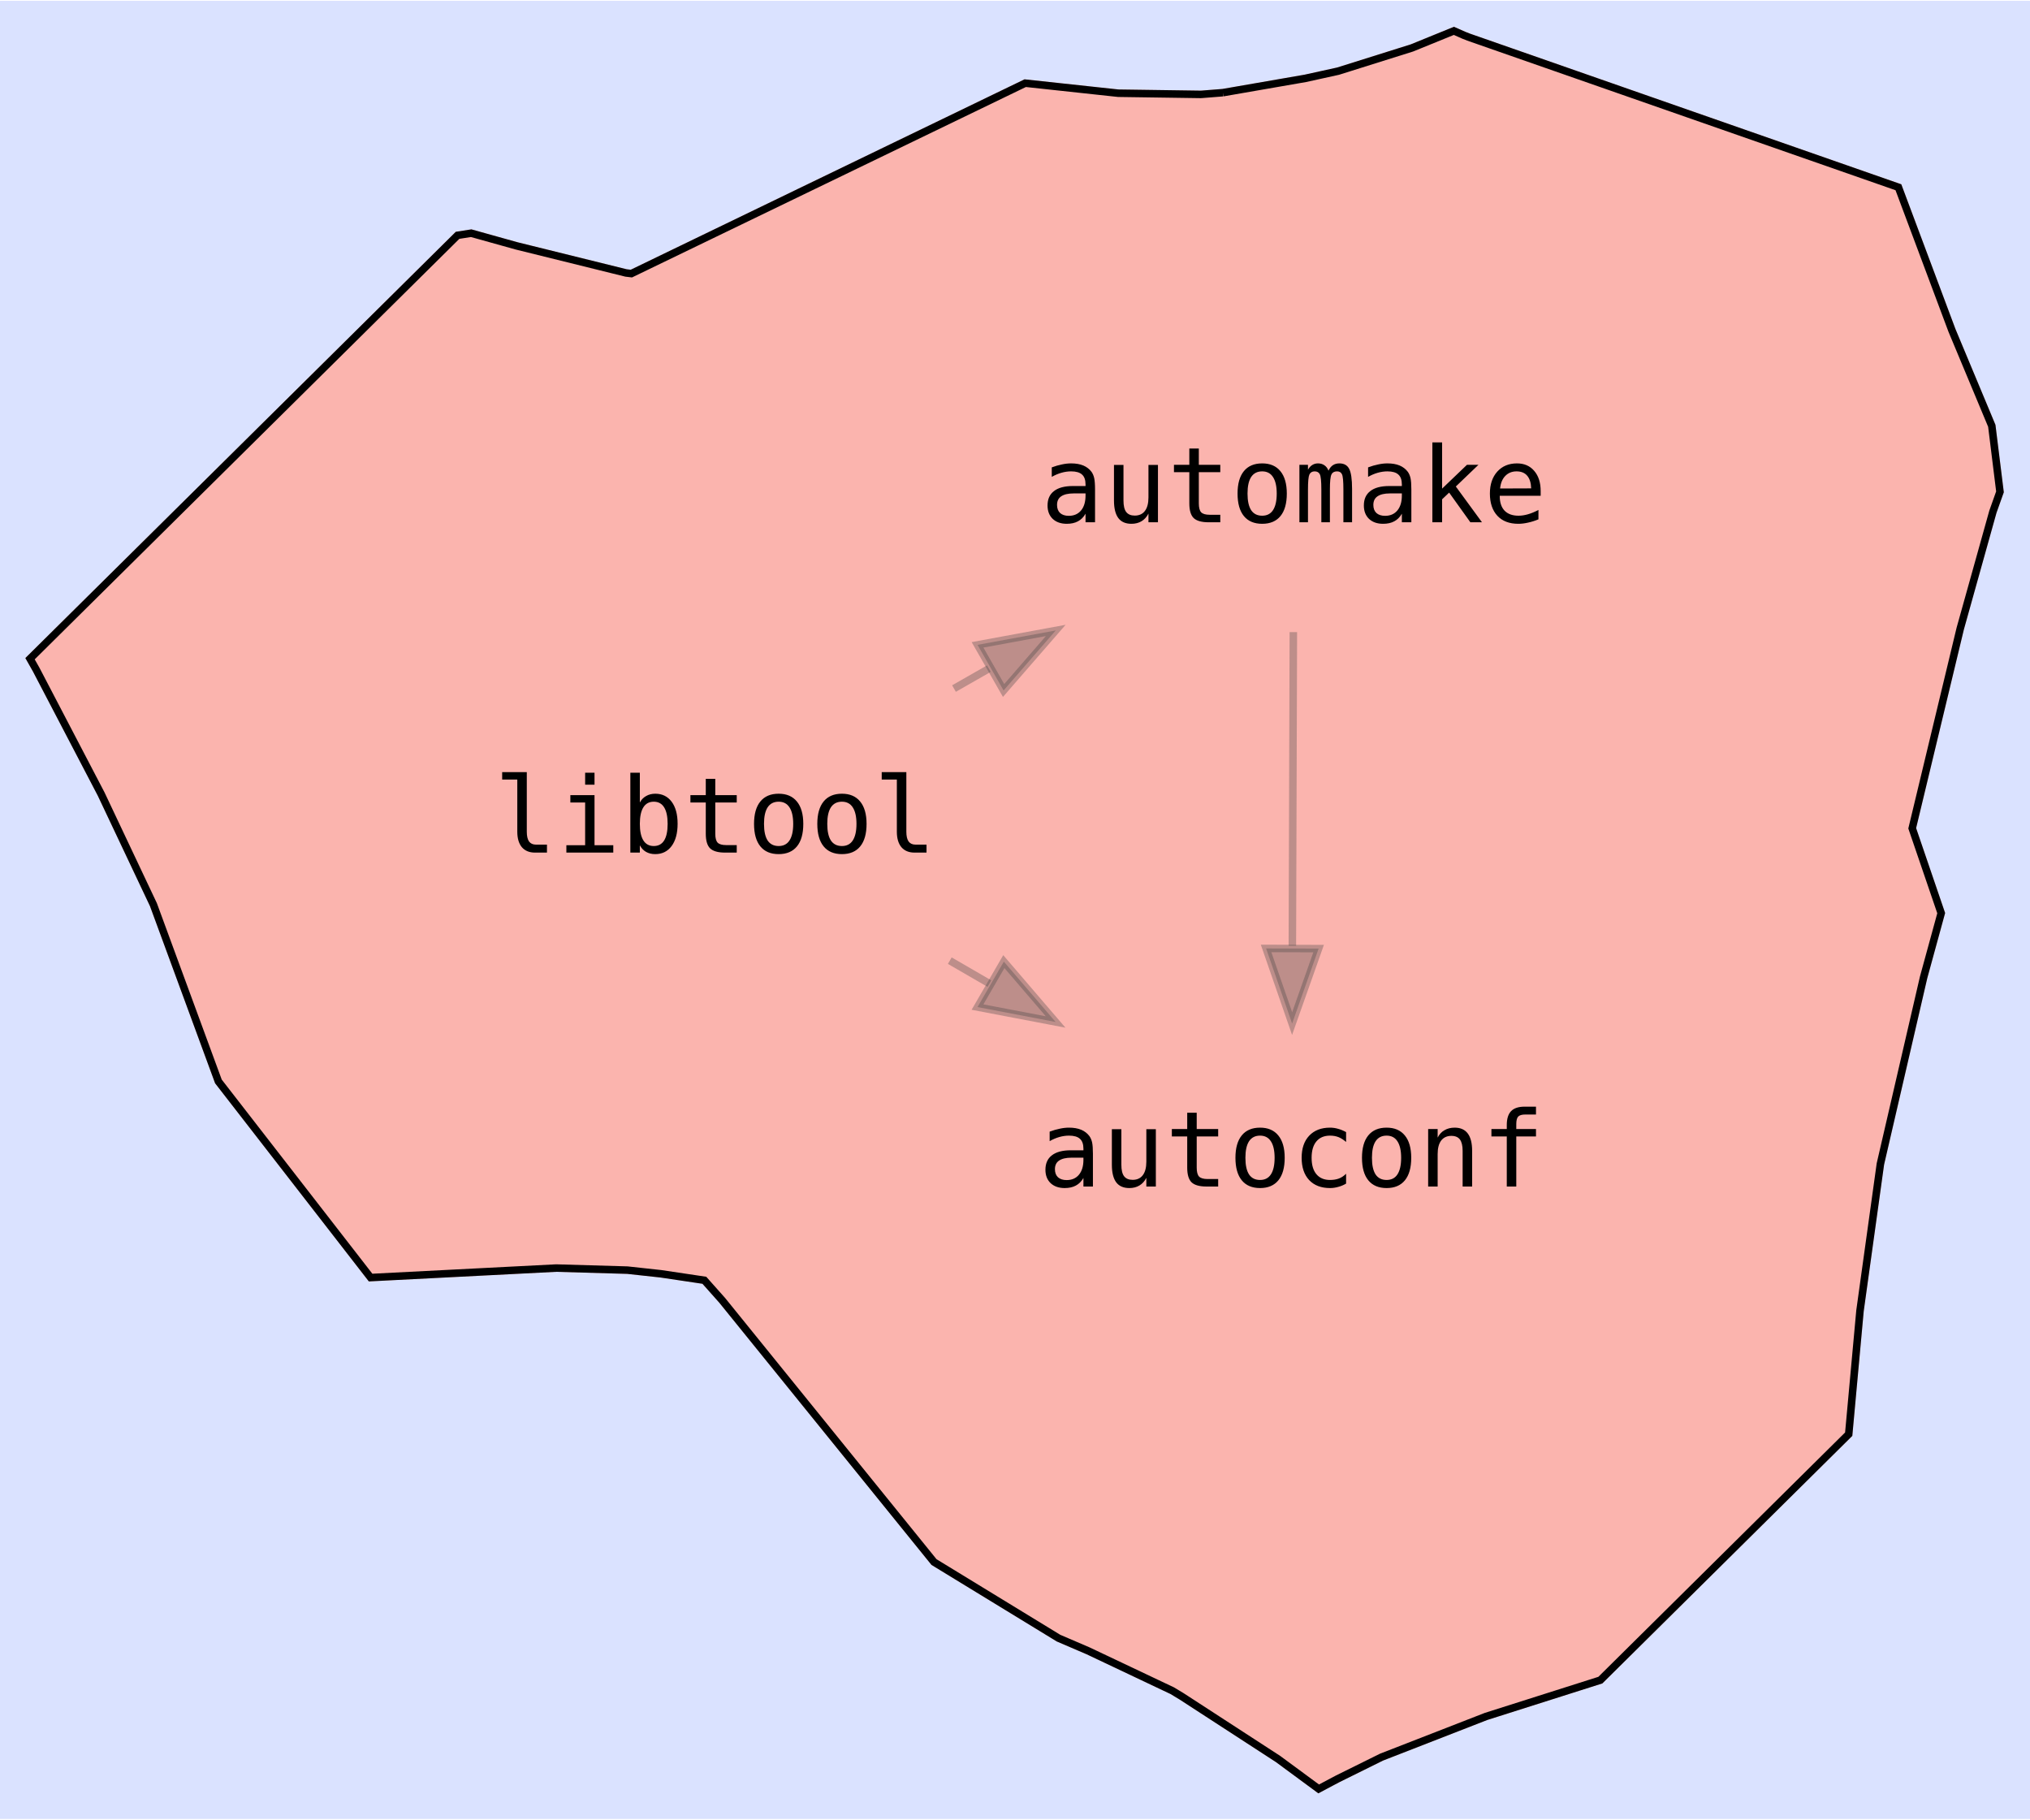
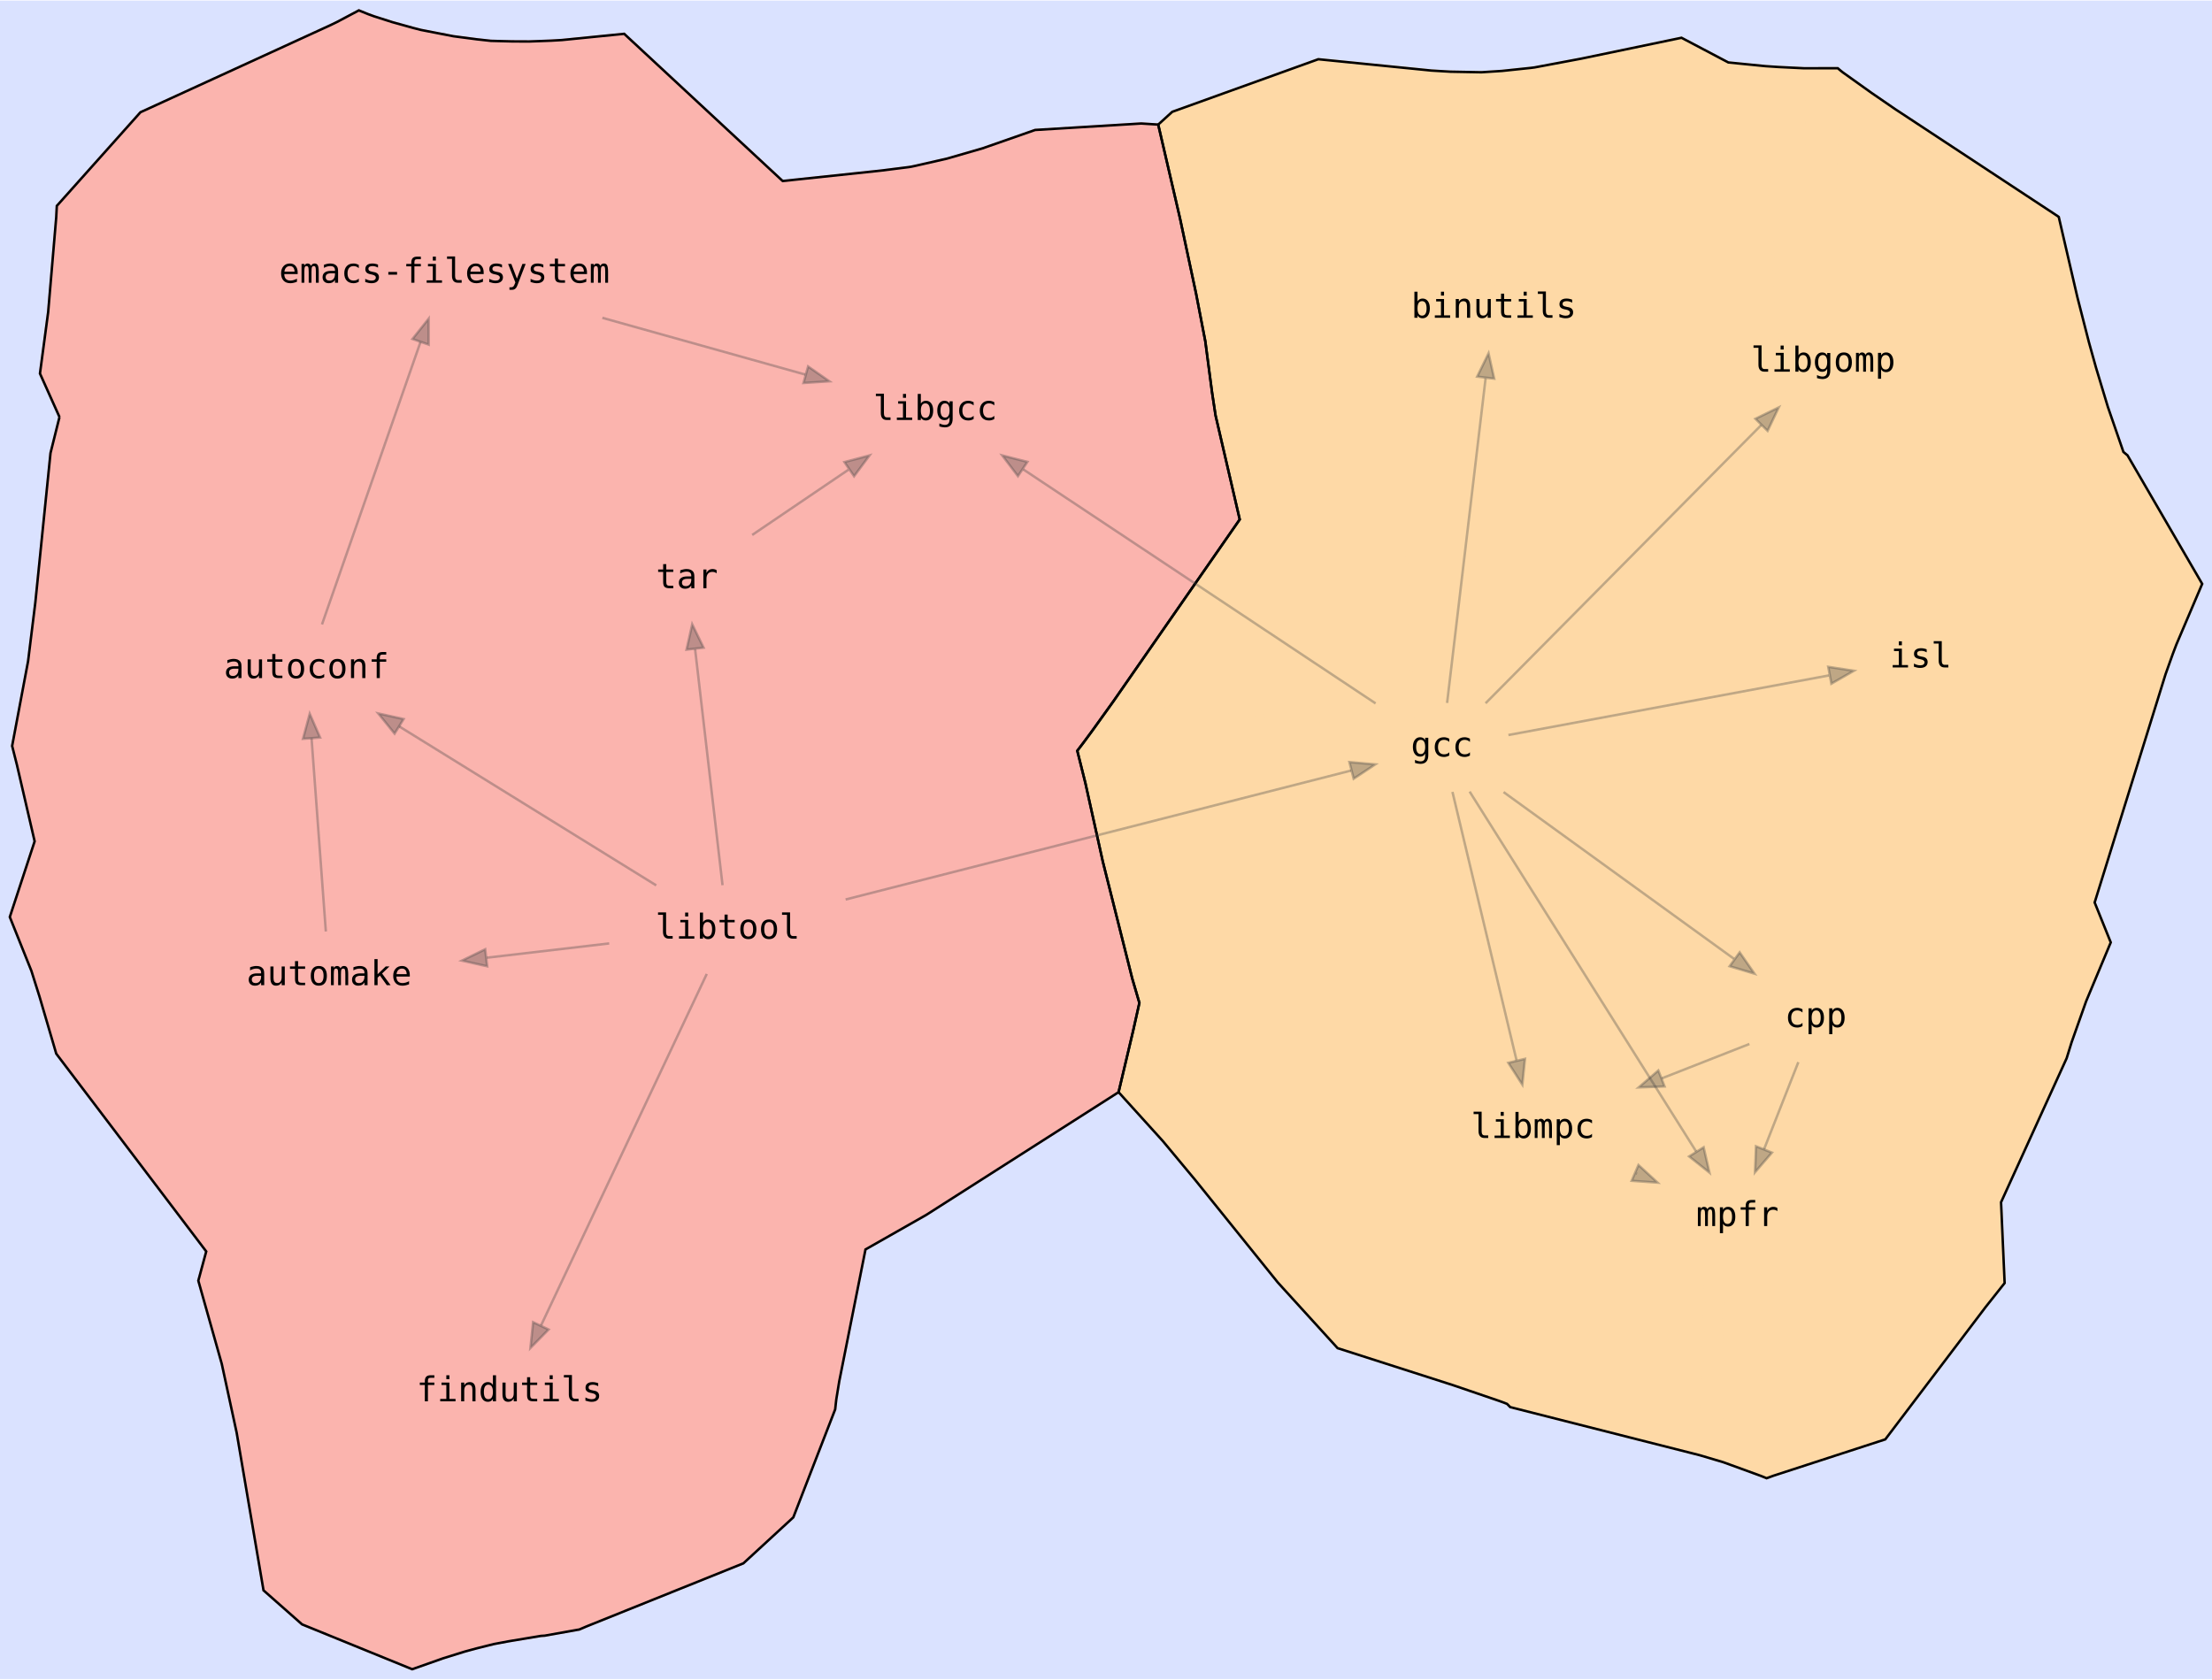
- <svg xmlns="http://www.w3.org/2000/svg" width="270pt" height="242pt" viewBox="0.00 0.00 270.47 242.20">
-   <g id="graph0" class="graph" transform="scale(1 1) rotate(0) translate(47.2194 172.2527)">
-     <polygon fill="#dae2ff" stroke="transparent" points="-47.219,69.945 -47.219,-172.253 223.25,-172.253 223.25,69.945 -47.219,69.945" />
-     <polygon fill="#fbb4ae" stroke="#fbb4ae" points="31.509,-62.473 9.627,-56.293 25.884,-55.668 27.621,-34.826 26.885,-3.439 2.158,-2.173 -18.12,-28.304 -26.778,-51.852 -33.744,-66.589 -42.406,-83.178 -43.219,-84.614 13.745,-141.015 15.561,-141.298 21.612,-139.609 36.186,-136.003 36.902,-135.918 89.377,-161.284 101.772,-159.946 112.719,-159.789 112.876,-159.794 115.712,-160.018 126.693,-161.924 131.058,-162.884 140.895,-165.975 146.492,-168.253 147.815,-167.669 148.443,-167.421 205.717,-147.419 212.855,-128.346 218.16,-115.641 219.25,-106.845 218.309,-104.199 213.957,-88.632 207.557,-62.024 211.419,-50.721 209.076,-42.167 203.318,-17.307 200.601,2.245 199.095,18.69 166.007,51.453 150.774,56.291 136.855,61.709 130.994,64.609 128.476,65.945 123.063,61.958 110.217,53.615 108.962,52.858 97.761,47.553 93.813,45.858 77.224,35.725 49.004,.859 46.627,-1.813 48.204,-3.904 51.737,-7.872 58.106,-14.421 66.014,-21.751 67.255,-22.762 67.903,-23.587 67.992,-35.031 67.992,-35.031 67.903,-23.587 67.255,-22.762 66.014,-21.751 58.106,-14.421 51.737,-7.872 48.204,-3.904 46.627,-1.813 40.839,-2.677 36.372,-3.164 26.885,-3.439 27.621,-34.826 25.884,-55.668 9.627,-56.293 31.509,-62.473 32.036,-62.156 33.344,-62.156 34.216,-62.357 38.188,-62.357 38.7,-62.24 39.157,-62.24 42.237,-59.538 45.569,-58.093 50.602,-58.093 54.454,-59.767 57.245,-62.139 58.118,-62.139 58.678,-62.263 61.019,-62.263 61.777,-62.432 63.476,-106.309 64.996,-104.824 67.124,-102.982 69.917,-99.758 69.917,-99.758 67.124,-102.982 64.996,-104.824 63.476,-106.309 60.306,-109.781 87.852,-110.657 87.852,-110.657 60.306,-109.781 63.476,-106.309 61.777,-62.432 61.019,-62.263 58.678,-62.263 58.118,-62.139 57.245,-62.139 54.454,-59.767 50.602,-58.093 45.569,-58.093 42.237,-59.538 39.157,-62.24 42.915,-65.723 45.777,-66.965 45.777,-66.965 42.915,-65.723 39.157,-62.24 38.7,-62.24 38.188,-62.357 34.216,-62.357 33.344,-62.156 32.036,-62.156 31.509,-62.473 31.509,-62.473" />
-     <polyline fill="none" stroke="#000000" points="115.712,-160.018 126.693,-161.924 131.058,-162.884 140.895,-165.975 146.492,-168.253 147.815,-167.669 148.443,-167.421 205.717,-147.419 212.855,-128.346 218.16,-115.641 219.25,-106.845 218.309,-104.199 213.957,-88.632 207.557,-62.024 211.419,-50.721 209.076,-42.167 203.318,-17.307 200.601,2.245 199.095,18.69 166.007,51.453 150.774,56.291 136.855,61.709 130.994,64.609 128.476,65.945 123.063,61.958 110.217,53.615 108.962,52.858 97.761,47.553 93.813,45.858 77.224,35.725 49.004,.859 46.627,-1.813 40.839,-2.677 36.372,-3.164 26.885,-3.439 2.158,-2.173 -18.12,-28.304 -26.778,-51.852 -33.744,-66.589 -42.406,-83.178 -43.219,-84.614 13.745,-141.015 15.561,-141.298 21.612,-139.609 36.186,-136.003 36.902,-135.918 89.377,-161.284 101.772,-159.946 112.719,-159.789 112.876,-159.794 115.712,-160.018 " />
+ <svg xmlns="http://www.w3.org/2000/svg" width="902pt" height="685pt" viewBox="0.00 0.00 902.17 684.65">
+   <g id="graph0" class="graph" transform="scale(1 1) rotate(0) translate(71.0309 585.6725)">
+     <polygon fill="#dae2ff" stroke="transparent" points="-71.031,98.979 -71.031,-585.673 831.138,-585.673 831.138,98.979 -71.031,98.979" />
+     <polygon fill="#fbb4ae" stroke="#fbb4ae" points="327.396,-422.67 330.12,-425.494 328.096,-476.772 329.694,-525.401 351.139,-532.891 394.406,-535.528 401.351,-535.092 410.222,-496.91 416.779,-466.207 420.56,-446.665 423.316,-425.794 424.741,-416.425 434.594,-374.019 383.12,-299.92 374.525,-287.935 370.952,-283.096 368.344,-279.663 371.637,-266.536 378.741,-234.525 266.859,-214.996 247.763,-213.794 244.718,-210.762 244.006,-209.26 241.16,-207.502 237.871,-251.852 237.714,-258.616 232.44,-209 229.914,-210.518 226.156,-211.298 221.335,-210.257 217.636,-207.994 224.013,-278.181 220.426,-278.358 220.728,-342.105 217.15,-345.106 216.271,-346.919 215.588,-347.648 215.769,-348.976 215.387,-351.692 212.007,-353.972 209.116,-354.565 206.226,-353.974 206.226,-353.974 209.116,-354.565 212.007,-353.972 215.387,-351.692 215.769,-348.976 215.588,-347.648 212.258,-345.44 209.75,-344.921 209.75,-344.921 212.258,-345.44 215.588,-347.648 216.271,-346.919 217.15,-345.106 220.728,-342.105 220.426,-278.358 224.013,-278.181 217.636,-207.994 216.688,-207.062 215.243,-207.062 211.525,-264.31 210.859,-207.109 209.411,-208.028 207.351,-211.528 203.617,-214.301 197.3,-212.678 143.567,-220.217 145.015,-206.642 145.439,-196.443 88.502,-194.893 86.126,-192.276 98.204,-189.221 146.117,-187.329 146.608,-183.802 101.469,-182.634 88.544,-180.303 83.55,-184.94 83.238,-185.097 82.864,-185.439 78.848,-169.348 76.44,-187.817 75.949,-187.917 75.5,-187.917 74.853,-187.786 71.153,-149.257 72.443,-98.911 61.715,-95.921 63.291,-182.933 59.721,-183.628 55.345,-186.206 53.868,-187.609 56.14,-189.829 59.096,-191.549 59.096,-191.549 56.14,-189.829 53.868,-187.609 55.345,-186.206 59.721,-183.628 63.291,-182.933 61.715,-95.921 72.443,-98.911 71.153,-149.257 74.853,-187.786 75.5,-187.917 75.949,-187.917 76.44,-187.817 78.848,-169.348 82.864,-185.439 83.238,-185.097 83.55,-184.94 88.544,-180.303 101.469,-182.634 146.608,-183.802 146.117,-187.329 98.204,-189.221 86.126,-192.276 88.502,-194.893 145.439,-196.443 145.015,-206.642 143.567,-220.217 197.3,-212.678 203.617,-214.301 207.351,-211.528 209.411,-208.028 210.859,-207.109 211.525,-264.31 215.243,-207.062 216.688,-207.062 218.648,-204.989 218.648,-204.989 216.688,-207.062 217.636,-207.994 221.335,-210.257 226.156,-211.298 229.914,-210.518 232.44,-209 234.547,-206.797 232.517,-204.641 229.642,-202.88 229.642,-202.88 232.517,-204.641 234.547,-206.797 232.44,-209 237.714,-258.616 237.871,-251.852 241.16,-207.502 244.006,-209.26 244.718,-210.762 247.763,-213.794 266.859,-214.996 378.741,-234.525 390.747,-186.803 393.67,-176.823 391.136,-165.501 385.183,-140.405 306.73,-90.338 281.961,-76.257 271.252,-22.447 270.039,-15.028 269.596,-11.022 252.525,33.028 232.158,51.786 168.188,77.519 165.214,78.79 164.422,78.915 160.594,-14.211 160.539,-14.311 158.45,-16.284 152.919,13.902 150.466,37.834 149.601,74.239 141.832,-14.632 145.143,-17.364 145.665,-18.041 145.168,-18.678 141.921,-21.338 139.263,-22.396 135.262,-22.396 135.262,-22.396 139.263,-22.396 141.921,-21.338 145.168,-18.678 145.665,-18.041 145.143,-17.364 141.832,-14.632 149.601,74.239 150.466,37.834 152.919,13.902 158.45,-16.284 160.539,-14.311 160.594,-14.211 164.422,78.915 151.144,81.288 149.59,81.386 136.42,83.584 130.381,84.716 123.568,86.416 118.882,87.682 118.166,87.89 109.635,90.549 110.442,27.771 110.442,27.771 109.635,90.549 97.081,94.979 52.165,76.683 36.447,62.807 25.502,-1.458 19.419,-29.584 9.857,-63.505 13.082,-75.437 -48.083,-156.093 -54.872,-179.241 37.869,-180.564 40.948,-150.227 41.846,-160.555 41.846,-160.555 40.948,-150.227 37.869,-180.564 -54.872,-179.241 -58.221,-189.877 -67.031,-211.861 -56.901,-242.731 -64.137,-273.95 -66.079,-281.632 -59.572,-316.224 -56.622,-340.115 -50.425,-401.13 -46.766,-415.792 -54.73,-433.549 -51.386,-458.599 -48.096,-497.296 -47.855,-501.93 -13.743,-540.123 63.408,-575.49 66.332,-576.9 75.332,-581.673 79.284,-580.076 81.608,-579.236 88.95,-576.888 90.287,-494.876 87.497,-474.507 87.497,-474.507 90.287,-494.876 88.95,-576.888 97.608,-574.482 100.659,-573.699 113.919,-571.124 113.83,-512.371 118.352,-475.502 119.375,-474.528 116.476,-471.619 113.788,-470.086 110.463,-469.454 107.198,-470.089 107.198,-470.089 110.463,-469.454 113.788,-470.086 116.476,-471.619 119.375,-474.528 118.352,-475.502 113.83,-512.371 113.919,-571.124 123.512,-569.867 129.163,-569.246 129.246,-559.931 128.578,-514.06 129.2,-499.867 133.05,-474.359 133.05,-474.359 129.2,-499.867 128.578,-514.06 129.246,-559.931 129.163,-569.246 137.844,-569.021 144.785,-568.988 153.839,-569.325 158.177,-569.577 155.413,-493.828 155.413,-493.828 158.177,-569.577 183.542,-572.116 248.175,-512.074 288.201,-516.31 299.708,-517.762 300.681,-517.924 301.836,-518.164 315.157,-521.2 315.646,-444.3 315.608,-443.918 311.299,-422.942 308.939,-422.942 305.681,-421.651 301.597,-418.251 301.238,-418.251 303.115,-342.569 297.275,-417.079 295.998,-416.356 294.476,-413.73 294.476,-413.73 295.998,-416.356 297.275,-417.079 303.115,-342.569 301.238,-418.251 301.597,-418.251 305.681,-421.651 308.939,-422.942 311.299,-422.942 315.801,-421.06 319.252,-418.184 318.242,-416.95 316.615,-415.697 316.615,-415.697 318.242,-416.95 319.252,-418.184 315.801,-421.06 311.299,-422.942 315.608,-443.918 315.646,-444.3 315.157,-521.2 329.694,-525.401 328.096,-476.772 330.12,-425.494 327.396,-422.67 360.505,-416.477 347.459,-415.678 344.605,-415.189 344.605,-415.189 347.459,-415.678 360.505,-416.477 327.396,-422.67 327.396,-422.67" />
+     <polygon fill="#fed9a6" stroke="#fed9a6" points="692.24,-548.045 701.835,-541.452 768.188,-497.753 768.635,-497.417 776.227,-464.703 780.957,-446.24 783.856,-435.862 788.664,-419.938 795.014,-401.549 796.672,-400.184 827.138,-347.739 816.604,-323.003 732.295,-322.777 723.783,-324.968 720.675,-322.63 719.091,-319.309 718.968,-319.17 719.227,-317.225 719,-315.509 718.848,-315.154 716.527,-313.67 716.527,-313.67 718.848,-315.154 719,-315.509 719.227,-317.225 718.968,-319.17 719.091,-319.309 720.675,-322.63 723.783,-324.968 732.295,-322.777 816.604,-323.003 815.149,-319.171 812.181,-310.853 783.277,-217.776 789.843,-201.493 779.796,-177.472 773.878,-160.76 771.858,-154.245 745.102,-95.499 746.563,-62.543 738.779,-52.717 697.892,1.218 652.227,16.065 649.49,17.07 647.259,16.162 631.848,10.55 632.783,-29.597 629.987,-87.88 629.335,-88.519 629.14,-90.307 629.296,-90.459 629.296,-90.459 629.14,-90.307 629.335,-88.519 629.987,-87.88 632.783,-29.597 631.848,10.55 622.258,7.694 624.541,-67.478 624.541,-67.478 622.258,7.694 544.918,-11.936 543.627,-13.249 551.865,-30.511 551.59,-48.99 548.55,-122.223 545.777,-124.314 545.01,-125.204 546.473,-126.985 548.032,-128.171 552.098,-129.791 552.098,-129.791 548.032,-128.171 546.473,-126.985 545.01,-125.204 545.777,-124.314 548.55,-122.223 551.59,-48.99 551.865,-30.511 543.627,-13.249 542.358,-13.758 540.361,-14.479 521.617,-20.882 474.501,-35.995 450.132,-62.776 416.468,-104.552 403.225,-120.474 385.183,-140.405 391.136,-165.501 393.67,-176.823 390.747,-186.803 378.741,-234.525 371.637,-266.536 368.344,-279.663 370.952,-283.096 374.525,-287.935 383.12,-299.92 505.533,-288.027 508.683,-284.498 508.93,-284.353 510.176,-282.923 509.919,-280.933 510.158,-279.073 510.313,-278.898 512.555,-277.476 512.555,-277.476 510.313,-278.898 510.158,-279.073 509.919,-280.933 510.176,-282.923 512.848,-284.66 512.848,-284.66 510.176,-282.923 508.93,-284.353 508.683,-284.498 505.533,-288.027 502.207,-370.765 511.209,-370.547 513.983,-431.486 512.999,-452.496 512.999,-452.496 513.983,-431.486 511.209,-370.547 502.207,-370.765 505.533,-288.027 383.12,-299.92 434.594,-374.019 424.741,-416.425 423.316,-425.794 420.56,-446.665 416.779,-466.207 410.222,-496.91 401.351,-535.092 407.071,-540.299 466.647,-561.75 512.763,-557.123 520.523,-556.663 533.179,-556.434 533.062,-525.885 534.329,-504.563 538.718,-464.693 541.459,-464.16 546.423,-461.174 547.534,-460.113 546.257,-458.861 546.257,-458.861 547.534,-460.113 546.423,-461.174 541.459,-464.16 538.718,-464.693 534.329,-504.563 533.062,-525.885 533.179,-556.434 541.567,-556.974 553.302,-558.213 554.845,-558.408 573.898,-561.992 614.773,-570.505 633.889,-560.43 649.044,-558.926 650.278,-515.25 654.331,-442.066 654.331,-442.066 650.278,-515.25 649.044,-558.926 654.423,-558.572 664.738,-558.064 665.053,-473.532 660.216,-438.011 658.548,-438.011 652.388,-367.242 652.235,-367.177 652.224,-387.123 654.295,-434.698 654.295,-434.698 652.224,-387.123 652.235,-367.177 652.388,-367.242 658.548,-438.011 660.216,-438.011 665.053,-473.532 664.738,-558.064 678.516,-558.077 679.649,-557.112 675.533,-470.921 676.403,-441.85 679.315,-440.055 681.323,-437.911 680.02,-436.55 675.462,-433.684 672.579,-433.118 669.24,-433.775 669.24,-433.775 672.579,-433.118 675.462,-433.684 680.02,-436.55 681.323,-437.911 679.315,-440.055 676.403,-441.85 675.533,-470.921 679.649,-557.112 680.557,-556.391 692.24,-548.045 692.24,-548.045" />
+     <polyline fill="none" stroke="#000000" points="-46.766,-415.792 -50.425,-401.13 -56.622,-340.115 -59.572,-316.224 -66.079,-281.632 -64.137,-273.95 -56.901,-242.731 -67.031,-211.861 -58.221,-189.877 -54.872,-179.241 -48.083,-156.093 13.082,-75.437 9.857,-63.505 19.419,-29.584 25.502,-1.458 36.447,62.807 52.165,76.683 97.081,94.979 109.635,90.549 118.166,87.89 118.882,87.682 123.568,86.416 130.381,84.716 136.42,83.584 149.59,81.386 151.144,81.288 164.422,78.915 165.214,78.79 168.188,77.519 232.158,51.786 252.525,33.028 269.596,-11.022 270.039,-15.028 271.252,-22.447 281.961,-76.257 306.73,-90.338 385.183,-140.405 391.136,-165.501 393.67,-176.823 390.747,-186.803 378.741,-234.525 371.637,-266.536 368.344,-279.663 370.952,-283.096 374.525,-287.935 383.12,-299.92 434.594,-374.019 424.741,-416.425 423.316,-425.794 420.56,-446.665 416.779,-466.207 410.222,-496.91 401.351,-535.092 394.406,-535.528 351.139,-532.891 329.694,-525.401 315.157,-521.2 301.836,-518.164 300.681,-517.924 299.708,-517.762 288.201,-516.31 248.175,-512.074 183.542,-572.116 158.177,-569.577 153.839,-569.325 144.785,-568.988 137.844,-569.021 129.163,-569.246 123.512,-569.867 113.919,-571.124 100.659,-573.699 97.608,-574.482 88.95,-576.888 81.608,-579.236 79.284,-580.076 75.332,-581.673 66.332,-576.9 63.408,-575.49 -13.743,-540.123 -47.855,-501.93 -48.096,-497.296 -51.386,-458.599 -54.73,-433.549 -46.766,-415.792 " />
+     <polyline fill="none" stroke="#000000" points="779.796,-177.472 789.843,-201.493 783.277,-217.776 812.181,-310.853 815.149,-319.171 816.604,-323.003 827.138,-347.739 796.672,-400.184 795.014,-401.549 788.664,-419.938 783.856,-435.862 780.957,-446.24 776.227,-464.703 768.635,-497.417 768.188,-497.753 701.835,-541.452 692.24,-548.045 680.557,-556.391 679.649,-557.112 678.516,-558.077 664.738,-558.064 654.423,-558.572 649.044,-558.926 633.889,-560.43 614.773,-570.505 573.898,-561.992 554.845,-558.408 553.302,-558.213 541.567,-556.974 533.179,-556.434 520.523,-556.663 512.763,-557.123 466.647,-561.75 407.071,-540.299 401.351,-535.092 410.222,-496.91 416.779,-466.207 420.56,-446.665 423.316,-425.794 424.741,-416.425 434.594,-374.019 383.12,-299.92 374.525,-287.935 370.952,-283.096 368.344,-279.663 371.637,-266.536 378.741,-234.525 390.747,-186.803 393.67,-176.823 391.136,-165.501 385.183,-140.405 403.225,-120.474 416.468,-104.552 450.132,-62.776 474.501,-35.995 521.617,-20.882 540.361,-14.479 542.358,-13.758 543.627,-13.249 544.918,-11.936 622.258,7.694 631.848,10.55 647.259,16.162 649.49,17.07 652.227,16.065 697.892,1.218 738.779,-52.717 746.563,-62.543 745.102,-95.499 771.858,-154.245 773.878,-160.76 779.796,-177.472 " />
    <g id="edge1" class="edge">
-       <path fill="none" stroke="#444444" stroke-opacity="0.333" d="M125.102,-88.155C125.064,-76.091 125.013,-60.06 124.97,-46.368" />
-       <polygon fill="#444444" fill-opacity="0.333" stroke="#444444" stroke-opacity="0.333" points="128.469,-45.998 124.937,-36.009 121.469,-46.02 128.469,-45.998" />
+       <path fill="none" stroke="#444444" stroke-opacity="0.333" d="M60.289,-331.197C70.08,-359.269 88.946,-413.355 100.47,-446.396" />
+       <polygon fill="#444444" fill-opacity="0.333" stroke="#444444" stroke-opacity="0.333" points="97.195,-447.632 103.793,-455.922 103.804,-445.327 97.195,-447.632" />
    </g>
    <g id="edge2" class="edge">
-       <path fill="none" stroke="#444444" stroke-opacity="0.333" d="M79.886,-80.638C81.425,-81.516 82.979,-82.404 84.538,-83.294" />
-       <polygon fill="#444444" fill-opacity="0.333" stroke="#444444" stroke-opacity="0.333" points="83.024,-86.46 93.443,-88.379 86.495,-80.381 83.024,-86.46" />
+       <path fill="none" stroke="#444444" stroke-opacity="0.333" d="M174.643,-456.266C201.383,-448.787 232.028,-440.216 257.427,-433.113" />
+       <polygon fill="#444444" fill-opacity="0.333" stroke="#444444" stroke-opacity="0.333" points="258.555,-436.432 267.243,-430.368 256.669,-429.691 258.555,-436.432" />
    </g>
    <g id="edge3" class="edge">
-       <path fill="none" stroke="#444444" stroke-opacity="0.333" d="M79.327,-44.391C81.071,-43.381 82.835,-42.359 84.605,-41.334" />
-       <polygon fill="#444444" fill-opacity="0.333" stroke="#444444" stroke-opacity="0.333" points="86.529,-44.264 93.427,-36.222 83.02,-38.207 86.529,-44.264" />
+       <path fill="none" stroke="#444444" stroke-opacity="0.333" d="M61.863,-205.955C60.333,-226.644 57.817,-260.654 56.033,-284.784" />
+       <polygon fill="#444444" fill-opacity="0.333" stroke="#444444" stroke-opacity="0.333" points="52.541,-284.542 55.294,-294.773 59.522,-285.058 52.541,-284.542" />
+     </g>
+     <g id="edge4" class="edge">
+       <path fill="none" stroke="#444444" stroke-opacity="0.333" d="M642.468,-160.061C631.75,-155.856 619.044,-150.871 606.659,-146.012" />
+       <polygon fill="#444444" fill-opacity="0.333" stroke="#444444" stroke-opacity="0.333" points="607.876,-142.73 597.289,-142.336 605.32,-149.247 607.876,-142.73" />
+     </g>
+     <g id="edge5" class="edge">
+       <path fill="none" stroke="#444444" stroke-opacity="0.333" d="M662.422,-152.652C658.315,-142.215 653.06,-128.857 648.441,-117.116" />
+       <polygon fill="#444444" fill-opacity="0.333" stroke="#444444" stroke-opacity="0.333" points="651.667,-115.757 644.749,-107.733 645.153,-118.32 651.667,-115.757" />
+     </g>
+     <g id="edge6" class="edge">
+       <path fill="none" stroke="#444444" stroke-opacity="0.333" d="M596.359,-107.242C596.45,-107.203 596.54,-107.164 596.631,-107.124" />
+       <polygon fill="#444444" fill-opacity="0.333" stroke="#444444" stroke-opacity="0.333" points="597.221,-110.682 605.019,-103.51 594.451,-104.253 597.221,-110.682" />
+     </g>
+     <g id="edge7" class="edge">
+       <path fill="none" stroke="#444444" stroke-opacity="0.333" d="M490.007,-298.984C453.215,-323.424 387.256,-367.24 346.324,-394.43" />
+       <polygon fill="#444444" fill-opacity="0.333" stroke="#444444" stroke-opacity="0.333" points="344.132,-391.684 337.739,-400.133 348.005,-397.515 344.132,-391.684" />
+     </g>
+     <g id="edge8" class="edge">
+       <path fill="none" stroke="#444444" stroke-opacity="0.333" d="M542.201,-262.815C567.882,-244.226 607.87,-215.285 636.167,-194.803" />
+       <polygon fill="#444444" fill-opacity="0.333" stroke="#444444" stroke-opacity="0.333" points="638.497,-197.438 644.545,-188.739 634.393,-191.767 638.497,-197.438" />
+     </g>
+     <g id="edge9" class="edge">
+       <path fill="none" stroke="#444444" stroke-opacity="0.333" d="M521.354,-262.884C527.786,-235.943 539.909,-185.157 547.484,-153.428" />
+       <polygon fill="#444444" fill-opacity="0.333" stroke="#444444" stroke-opacity="0.333" points="550.946,-154 549.863,-143.46 544.137,-152.375 550.946,-154" />
+     </g>
+     <g id="edge10" class="edge">
+       <path fill="none" stroke="#444444" stroke-opacity="0.333" d="M528.361,-263.019C549.677,-229.149 595.81,-155.843 620.75,-116.211" />
+       <polygon fill="#444444" fill-opacity="0.333" stroke="#444444" stroke-opacity="0.333" points="623.807,-117.925 626.171,-107.598 617.883,-114.197 623.807,-117.925" />
+     </g>
+     <g id="edge11" class="edge">
+       <path fill="none" stroke="#444444" stroke-opacity="0.333" d="M519.172,-299.183C522.873,-330.4 530.473,-394.49 534.878,-431.642" />
+       <polygon fill="#444444" fill-opacity="0.333" stroke="#444444" stroke-opacity="0.333" points="531.43,-432.28 536.083,-441.798 538.381,-431.456 531.43,-432.28" />
+     </g>
+     <g id="edge12" class="edge">
+       <path fill="none" stroke="#444444" stroke-opacity="0.333" d="M544.177,-286.09C578.189,-292.415 636.631,-303.283 674.875,-310.395" />
+       <polygon fill="#444444" fill-opacity="0.333" stroke="#444444" stroke-opacity="0.333" points="674.618,-313.907 685.09,-312.294 675.898,-307.025 674.618,-313.907" />
+     </g>
+     <g id="edge13" class="edge">
+       <path fill="none" stroke="#444444" stroke-opacity="0.333" d="M534.861,-299.046C562.488,-326.929 615.717,-380.651 647.287,-412.513" />
+       <polygon fill="#444444" fill-opacity="0.333" stroke="#444444" stroke-opacity="0.333" points="644.913,-415.09 654.438,-419.73 649.886,-410.163 644.913,-415.09" />
+     </g>
+     <g id="edge14" class="edge">
+       <path fill="none" stroke="#444444" stroke-opacity="0.333" d="M196.614,-224.759C167.734,-242.623 123.365,-270.069 91.78,-289.606" />
+       <polygon fill="#444444" fill-opacity="0.333" stroke="#444444" stroke-opacity="0.333" points="89.897,-286.655 83.234,-294.893 93.58,-292.608 89.897,-286.655" />
+     </g>
+     <g id="edge15" class="edge">
+       <path fill="none" stroke="#444444" stroke-opacity="0.333" d="M177.43,-201.084C161.775,-199.255 144.157,-197.197 127.53,-195.254" />
+       <polygon fill="#444444" fill-opacity="0.333" stroke="#444444" stroke-opacity="0.333" points="127.67,-191.747 117.332,-194.063 126.858,-198.7 127.67,-191.747" />
+     </g>
+     <g id="edge16" class="edge">
+       <path fill="none" stroke="#444444" stroke-opacity="0.333" d="M273.856,-219.001C331.719,-233.764 427.604,-258.227 480.011,-271.598" />
+       <polygon fill="#444444" fill-opacity="0.333" stroke="#444444" stroke-opacity="0.333" points="479.334,-275.037 489.889,-274.118 481.064,-268.254 479.334,-275.037" />
+     </g>
+     <g id="edge17" class="edge">
+       <path fill="none" stroke="#444444" stroke-opacity="0.333" d="M217.229,-188.634C201.552,-155.378 168.081,-84.376 149.639,-45.257" />
+       <polygon fill="#444444" fill-opacity="0.333" stroke="#444444" stroke-opacity="0.333" points="152.725,-43.594 145.295,-36.041 146.393,-46.579 152.725,-43.594" />
+     </g>
+     <g id="edge18" class="edge">
+       <path fill="none" stroke="#444444" stroke-opacity="0.333" d="M223.656,-224.832C220.839,-249.078 215.809,-292.362 212.475,-321.045" />
+       <polygon fill="#444444" fill-opacity="0.333" stroke="#444444" stroke-opacity="0.333" points="208.967,-320.916 211.289,-331.253 215.92,-321.724 208.967,-320.916" />
+     </g>
+     <g id="edge19" class="edge">
+       <path fill="none" stroke="#444444" stroke-opacity="0.333" d="M235.75,-367.694C247.745,-375.827 262.083,-385.548 274.972,-394.287" />
+       <polygon fill="#444444" fill-opacity="0.333" stroke="#444444" stroke-opacity="0.333" points="273.375,-397.433 283.616,-400.148 277.304,-391.639 273.375,-397.433" />
    </g>
    <g id="node1" class="node">
-       <text text-anchor="middle" x="125.16" y="-102.79" font-family="monospace" font-size="14.00" fill="#000000">automake</text>
+       <text text-anchor="middle" x="53.945" y="-309.31" font-family="monospace" font-size="14.00" fill="#000000">autoconf</text>
    </g>
    <g id="node2" class="node">
-       <text text-anchor="middle" x="124.88" y="-14.3" font-family="monospace" font-size="14.00" fill="#000000">autoconf</text>
+       <text text-anchor="middle" x="110.2" y="-470.59" font-family="monospace" font-size="14.00" fill="#000000">emacs-filesystem</text>
    </g>
    <g id="node3" class="node">
-       <text text-anchor="middle" x="48.096" y="-58.785" font-family="monospace" font-size="14.00" fill="#000000">libtool</text>
+       <text text-anchor="middle" x="310.39" y="-414.6" font-family="monospace" font-size="14.00" fill="#000000">libgcc</text>
+     </g>
+     <g id="node4" class="node">
+       <text text-anchor="middle" x="63.21" y="-184.04" font-family="monospace" font-size="14.00" fill="#000000">automake</text>
+     </g>
+     <g id="node5" class="node">
+       <text text-anchor="middle" x="669.51" y="-166.97" font-family="monospace" font-size="14.00" fill="#000000">cpp</text>
+     </g>
+     <g id="node6" class="node">
+       <text text-anchor="middle" x="554.17" y="-121.72" font-family="monospace" font-size="14.00" fill="#000000">libmpc</text>
+     </g>
+     <g id="node7" class="node">
+       <text text-anchor="middle" x="637.57" y="-85.785" font-family="monospace" font-size="14.00" fill="#000000">mpfr</text>
+     </g>
+     <g id="node8" class="node">
+       <text text-anchor="middle" x="517.02" y="-277.34" font-family="monospace" font-size="14.00" fill="#000000">gcc</text>
+     </g>
+     <g id="node9" class="node">
+       <text text-anchor="middle" x="538.24" y="-456.29" font-family="monospace" font-size="14.00" fill="#000000">binutils</text>
+     </g>
+     <g id="node10" class="node">
+       <text text-anchor="middle" x="712.33" y="-313.66" font-family="monospace" font-size="14.00" fill="#000000">isl</text>
+     </g>
+     <g id="node11" class="node">
+       <text text-anchor="middle" x="672.55" y="-434.31" font-family="monospace" font-size="14.00" fill="#000000">libgomp</text>
+     </g>
+     <g id="node12" class="node">
+       <text text-anchor="middle" x="225.76" y="-203.03" font-family="monospace" font-size="14.00" fill="#000000">libtool</text>
+     </g>
+     <g id="node13" class="node">
+       <text text-anchor="middle" x="136.79" y="-14.3" font-family="monospace" font-size="14.00" fill="#000000">findutils</text>
+     </g>
+     <g id="node14" class="node">
+       <text text-anchor="middle" x="209.15" y="-345.96" font-family="monospace" font-size="14.00" fill="#000000">tar</text>
    </g>
  </g>
</svg>
